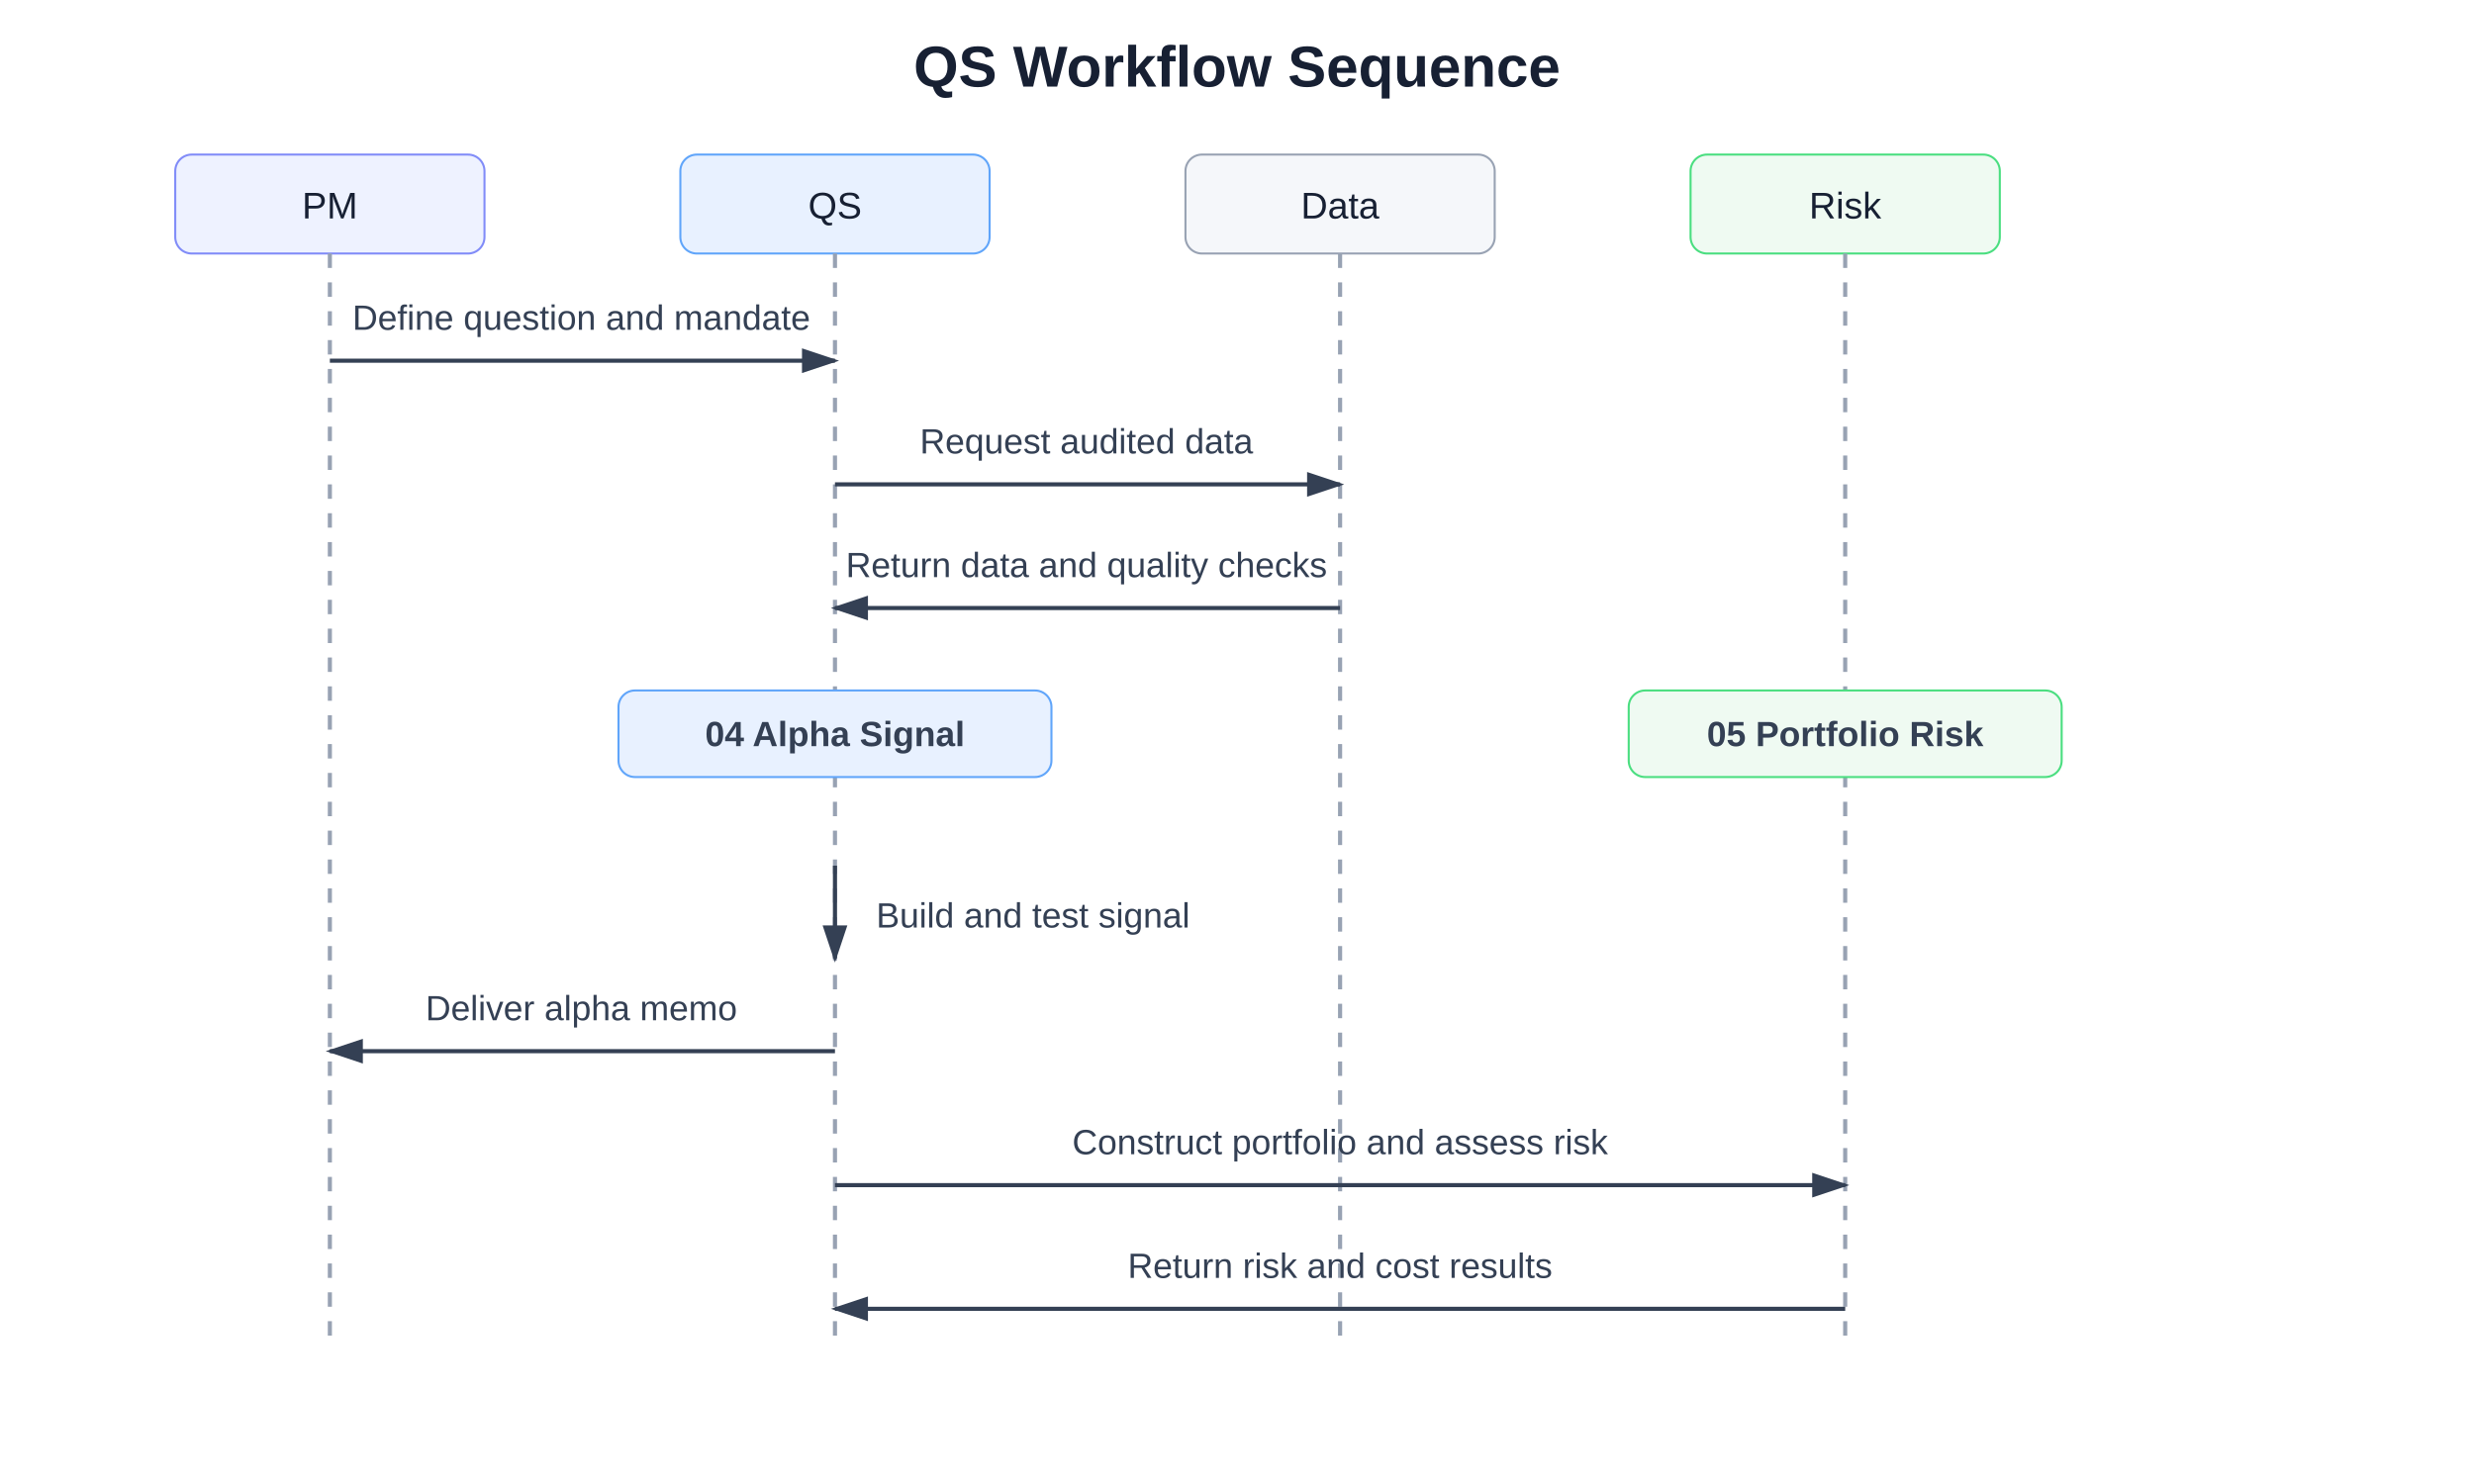
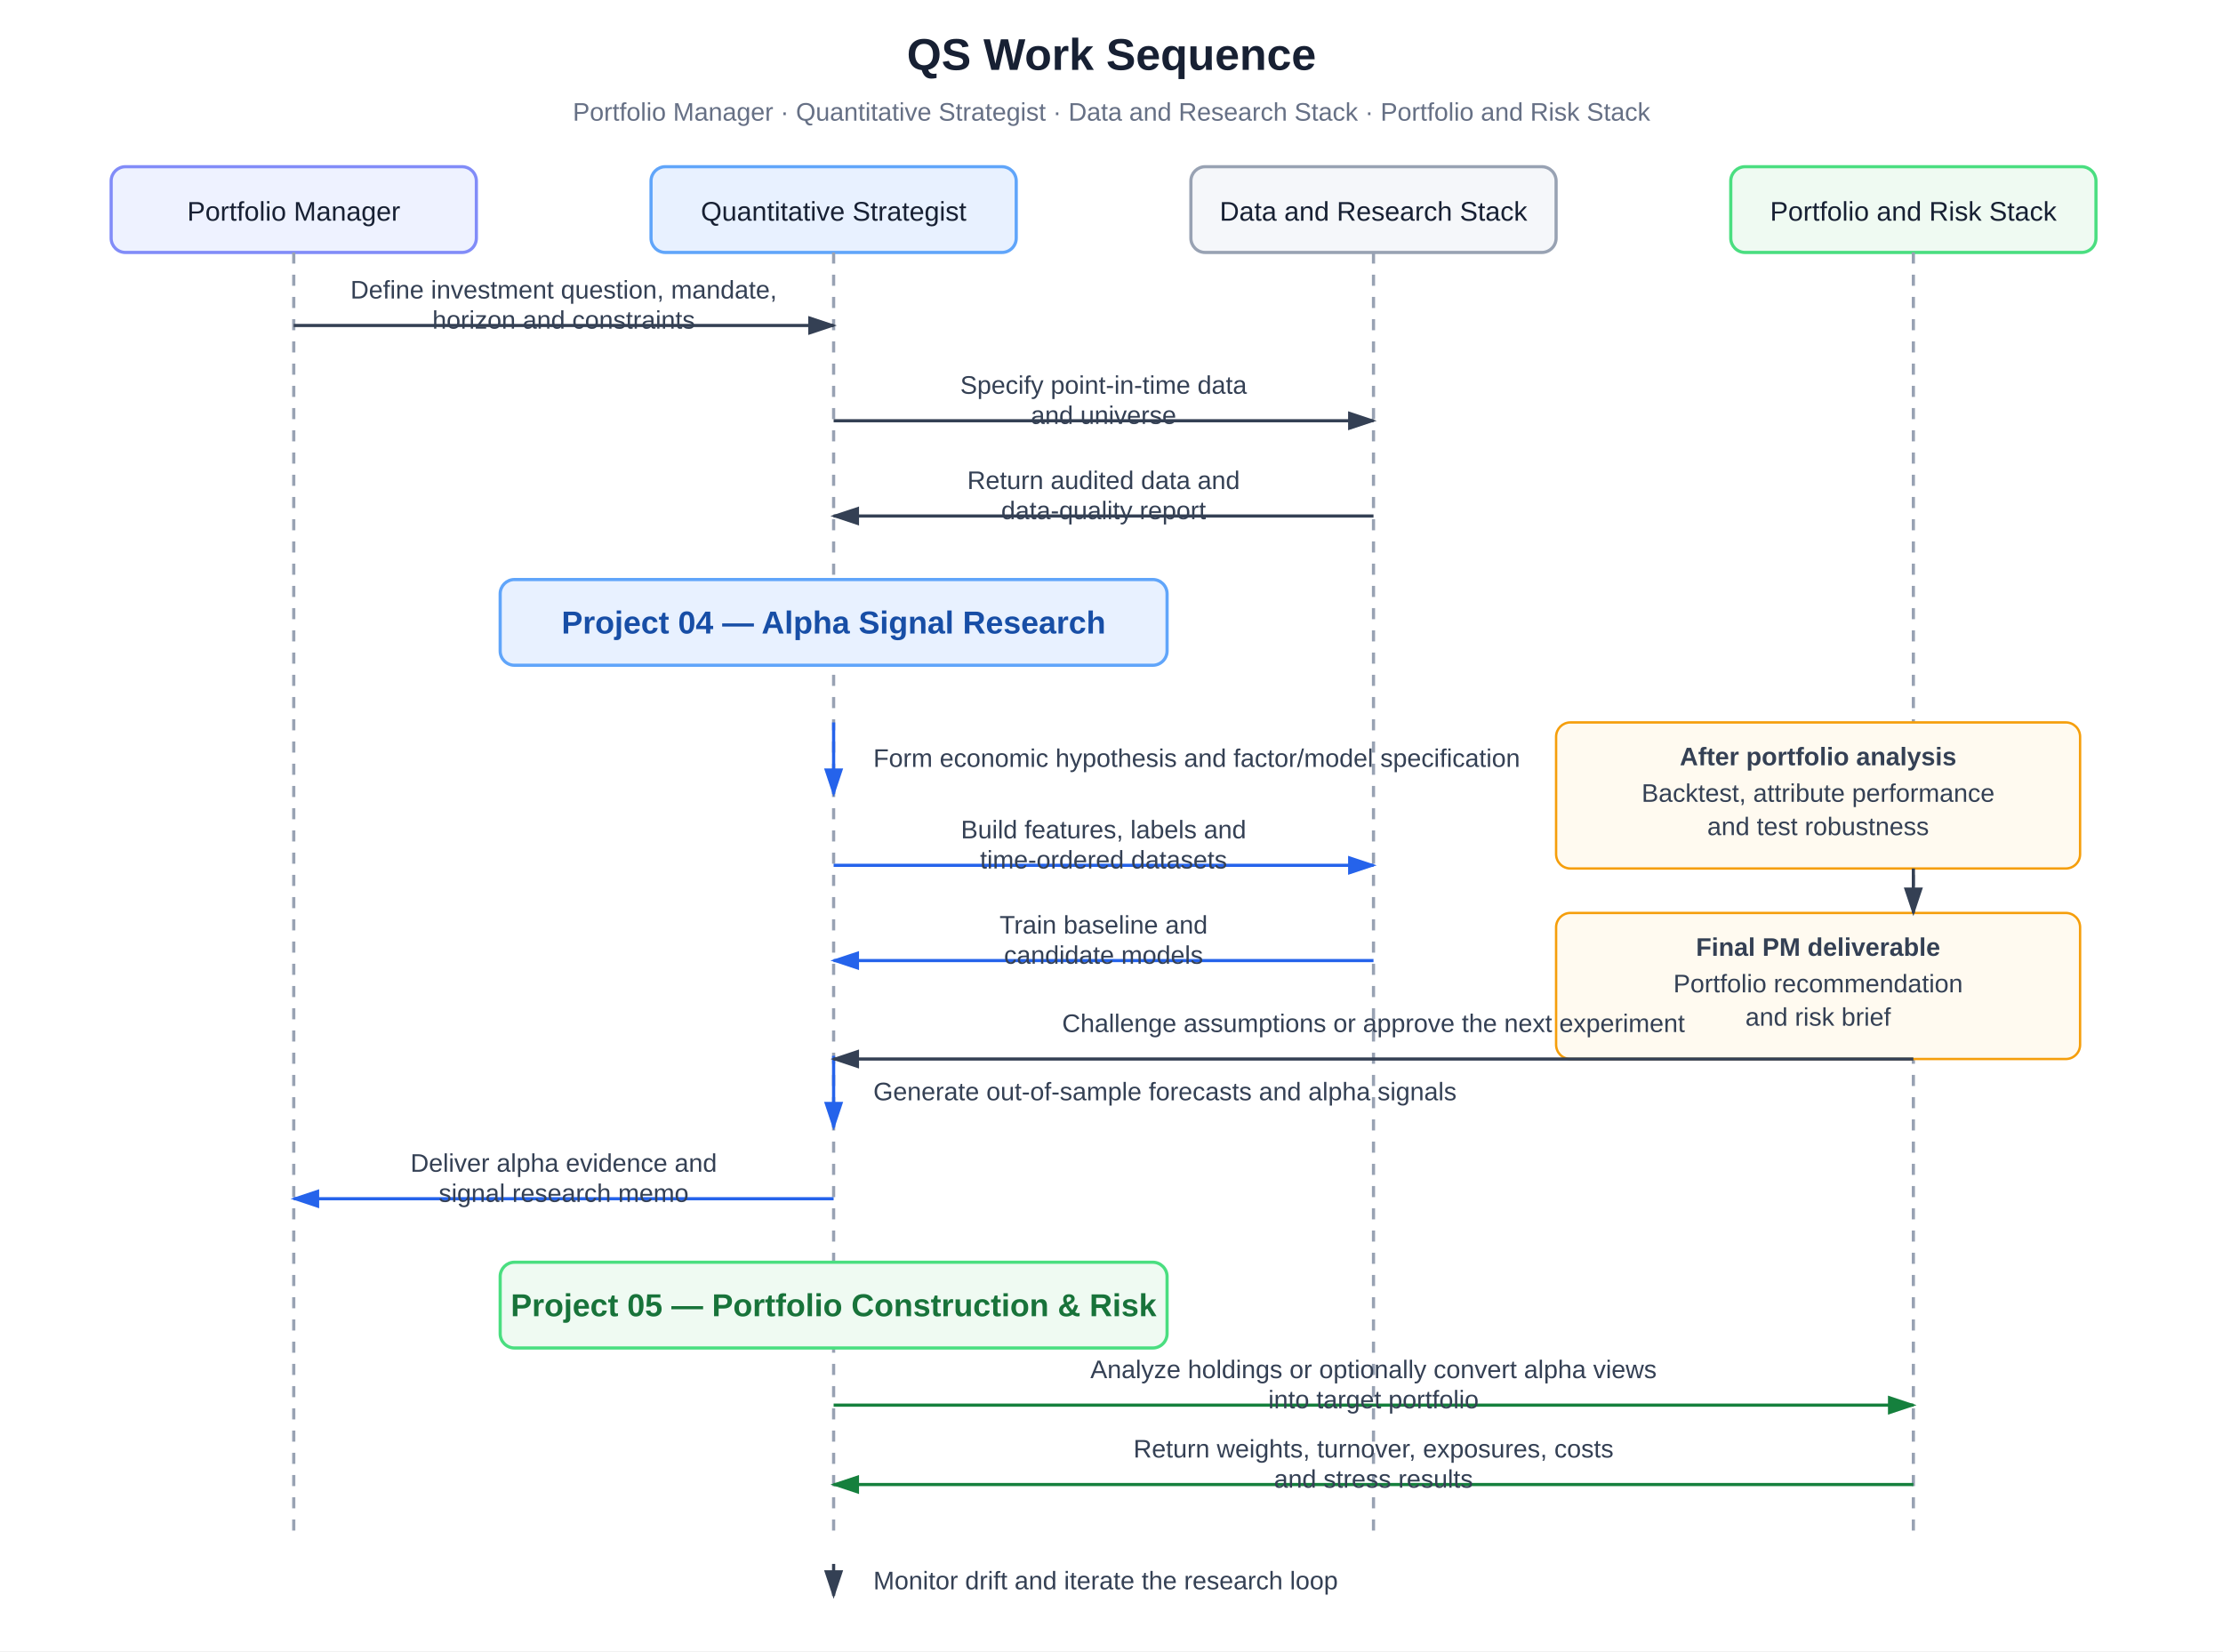
- <svg xmlns="http://www.w3.org/2000/svg" viewBox="0 0 1200 720">
-   <rect width="1200" height="720" fill="#ffffff" />
-   <text x="600" y="42" text-anchor="middle" font-family="Arial, Microsoft YaHei, sans-serif" font-size="28" font-weight="700" fill="#172033">QS Workflow Sequence</text>
+ <svg xmlns="http://www.w3.org/2000/svg" viewBox="0 0 1400 1040">
+   <rect width="1400" height="1040" fill="#ffffff" />
+   <text x="700" y="44" text-anchor="middle" font-family="Arial, Microsoft YaHei, sans-serif" font-size="28" font-weight="700" fill="#172033">QS Work Sequence</text>
+   <text x="700" y="76" text-anchor="middle" font-family="Arial, Microsoft YaHei, sans-serif" font-size="16" fill="#667085">Portfolio Manager · Quantitative Strategist · Data and Research Stack · Portfolio and Risk Stack</text>
  <defs>
    <marker id="arrow" markerWidth="10" markerHeight="10" refX="8" refY="3" orient="auto">
      <path d="M0,0 L0,6 L9,3 z" fill="#344054" />
    </marker>
+     <marker id="arrowBlue" markerWidth="10" markerHeight="10" refX="8" refY="3" orient="auto">
+       <path d="M0,0 L0,6 L9,3 z" fill="#2563eb" />
+     </marker>
+     <marker id="arrowGreen" markerWidth="10" markerHeight="10" refX="8" refY="3" orient="auto">
+       <path d="M0,0 L0,6 L9,3 z" fill="#15803d" />
+     </marker>
  </defs>
-   <g font-family="Arial, Microsoft YaHei, sans-serif" font-size="18" fill="#172033" text-anchor="middle">
-     <rect x="85" y="75" width="150" height="48" rx="8" fill="#eef2ff" stroke="#818cf8" />
-     <text x="160" y="106">PM</text>
-     <rect x="330" y="75" width="150" height="48" rx="8" fill="#e8f1ff" stroke="#60a5fa" />
-     <text x="405" y="106">QS</text>
-     <rect x="575" y="75" width="150" height="48" rx="8" fill="#f5f7fa" stroke="#98a2b3" />
-     <text x="650" y="106">Data</text>
-     <rect x="820" y="75" width="150" height="48" rx="8" fill="#effaf2" stroke="#4ade80" />
-     <text x="895" y="106">Risk</text>
+   <g font-family="Arial, Microsoft YaHei, sans-serif" font-size="17" fill="#172033" text-anchor="middle">
+     <rect x="70" y="105" width="230" height="54" rx="9" fill="#eef2ff" stroke="#818cf8" stroke-width="2" />
+     <text x="185" y="139">Portfolio Manager</text>
+     <rect x="410" y="105" width="230" height="54" rx="9" fill="#e8f1ff" stroke="#60a5fa" stroke-width="2" />
+     <text x="525" y="139">Quantitative Strategist</text>
+     <rect x="750" y="105" width="230" height="54" rx="9" fill="#f5f7fa" stroke="#98a2b3" stroke-width="2" />
+     <text x="865" y="139">Data and Research Stack</text>
+     <rect x="1090" y="105" width="230" height="54" rx="9" fill="#effaf2" stroke="#4ade80" stroke-width="2" />
+     <text x="1205" y="139">Portfolio and Risk Stack</text>
  </g>
  <g stroke="#98a2b3" stroke-width="2" stroke-dasharray="7 7">
-     <line x1="160" y1="123" x2="160" y2="650" />
-     <line x1="405" y1="123" x2="405" y2="650" />
-     <line x1="650" y1="123" x2="650" y2="650" />
-     <line x1="895" y1="123" x2="895" y2="650" />
+     <line x1="185" y1="159" x2="185" y2="970" />
+     <line x1="525" y1="159" x2="525" y2="970" />
+     <line x1="865" y1="159" x2="865" y2="970" />
+     <line x1="1205" y1="159" x2="1205" y2="970" />
  </g>
-   <g font-family="Arial, Microsoft YaHei, sans-serif" font-size="17" fill="#344054">
-     <line x1="160" y1="175" x2="405" y2="175" stroke="#344054" stroke-width="2" marker-end="url(#arrow)" />
-     <text x="282" y="160" text-anchor="middle">Define question and mandate</text>
-     <line x1="405" y1="235" x2="650" y2="235" stroke="#344054" stroke-width="2" marker-end="url(#arrow)" />
-     <text x="527" y="220" text-anchor="middle">Request audited data</text>
-     <line x1="650" y1="295" x2="405" y2="295" stroke="#344054" stroke-width="2" marker-end="url(#arrow)" />
-     <text x="527" y="280" text-anchor="middle">Return data and quality checks</text>
-     <rect x="300" y="335" width="210" height="42" rx="8" fill="#e8f1ff" stroke="#60a5fa" />
-     <text x="405" y="362" text-anchor="middle" font-weight="700">04 Alpha Signal</text>
-     <line x1="405" y1="420" x2="405" y2="465" stroke="#344054" stroke-width="2" marker-end="url(#arrow)" />
-     <text x="425" y="450">Build and test signal</text>
-     <line x1="405" y1="510" x2="160" y2="510" stroke="#344054" stroke-width="2" marker-end="url(#arrow)" />
-     <text x="282" y="495" text-anchor="middle">Deliver alpha memo</text>
-     <rect x="790" y="335" width="210" height="42" rx="8" fill="#effaf2" stroke="#4ade80" />
-     <text x="895" y="362" text-anchor="middle" font-weight="700">05 Portfolio Risk</text>
-     <line x1="405" y1="575" x2="895" y2="575" stroke="#344054" stroke-width="2" marker-end="url(#arrow)" />
-     <text x="650" y="560" text-anchor="middle">Construct portfolio and assess risk</text>
-     <line x1="895" y1="635" x2="405" y2="635" stroke="#344054" stroke-width="2" marker-end="url(#arrow)" />
-     <text x="650" y="620" text-anchor="middle">Return risk and cost results</text>
+   <g font-family="Arial, Microsoft YaHei, sans-serif" font-size="16" fill="#344054">
+     <line x1="185" y1="205" x2="525" y2="205" stroke="#344054" stroke-width="2" marker-end="url(#arrow)" />
+     <text x="355" y="188" text-anchor="middle">Define investment question, mandate,</text>
+     <text x="355" y="207" text-anchor="middle">horizon and constraints</text>
+     <line x1="525" y1="265" x2="865" y2="265" stroke="#344054" stroke-width="2" marker-end="url(#arrow)" />
+     <text x="695" y="248" text-anchor="middle">Specify point-in-time data</text>
+     <text x="695" y="267" text-anchor="middle">and universe</text>
+     <line x1="865" y1="325" x2="525" y2="325" stroke="#344054" stroke-width="2" marker-end="url(#arrow)" />
+     <text x="695" y="308" text-anchor="middle">Return audited data and</text>
+     <text x="695" y="327" text-anchor="middle">data-quality report</text>
+     <rect x="315" y="365" width="420" height="54" rx="9" fill="#e8f1ff" stroke="#60a5fa" stroke-width="2" />
+     <text x="525" y="399" text-anchor="middle" font-size="20" font-weight="700" fill="#174ea6">Project 04 — Alpha Signal Research</text>
+     <line x1="525" y1="455" x2="525" y2="500" stroke="#2563eb" stroke-width="2" marker-end="url(#arrowBlue)" />
+     <text x="550" y="483">Form economic hypothesis and factor/model specification</text>
+     <line x1="525" y1="545" x2="865" y2="545" stroke="#2563eb" stroke-width="2" marker-end="url(#arrowBlue)" />
+     <text x="695" y="528" text-anchor="middle">Build features, labels and</text>
+     <text x="695" y="547" text-anchor="middle">time-ordered datasets</text>
+     <line x1="865" y1="605" x2="525" y2="605" stroke="#2563eb" stroke-width="2" marker-end="url(#arrowBlue)" />
+     <text x="695" y="588" text-anchor="middle">Train baseline and</text>
+     <text x="695" y="607" text-anchor="middle">candidate models</text>
+     <line x1="525" y1="665" x2="525" y2="710" stroke="#2563eb" stroke-width="2" marker-end="url(#arrowBlue)" />
+     <text x="550" y="693">Generate out-of-sample forecasts and alpha signals</text>
+     <line x1="525" y1="755" x2="185" y2="755" stroke="#2563eb" stroke-width="2" marker-end="url(#arrowBlue)" />
+     <text x="355" y="738" text-anchor="middle">Deliver alpha evidence and</text>
+     <text x="355" y="757" text-anchor="middle">signal research memo</text>
+     <rect x="315" y="795" width="420" height="54" rx="9" fill="#effaf2" stroke="#4ade80" stroke-width="2" />
+     <text x="525" y="829" text-anchor="middle" font-size="20" font-weight="700" fill="#18733a">Project 05 — Portfolio Construction &amp; Risk</text>
+     <line x1="525" y1="885" x2="1205" y2="885" stroke="#15803d" stroke-width="2" marker-end="url(#arrowGreen)" />
+     <text x="865" y="868" text-anchor="middle">Analyze holdings or optionally convert alpha views</text>
+     <text x="865" y="887" text-anchor="middle">into target portfolio</text>
+     <line x1="1205" y1="935" x2="525" y2="935" stroke="#15803d" stroke-width="2" marker-end="url(#arrowGreen)" />
+     <text x="865" y="918" text-anchor="middle">Return weights, turnover, exposures, costs</text>
+     <text x="865" y="937" text-anchor="middle">and stress results</text>
+   </g>
+   <g font-family="Arial, Microsoft YaHei, sans-serif" font-size="16" fill="#344054">
+     <rect x="980" y="455" width="330" height="92" rx="9" fill="#fffaf0" stroke="#f59e0b" stroke-width="1.5" />
+     <text x="1145" y="482" text-anchor="middle" font-weight="700">After portfolio analysis</text>
+     <text x="1145" y="505" text-anchor="middle">Backtest, attribute performance</text>
+     <text x="1145" y="526" text-anchor="middle">and test robustness</text>
+     <rect x="980" y="575" width="330" height="92" rx="9" fill="#fffaf0" stroke="#f59e0b" stroke-width="1.5" />
+     <text x="1145" y="602" text-anchor="middle" font-weight="700">Final PM deliverable</text>
+     <text x="1145" y="625" text-anchor="middle">Portfolio recommendation</text>
+     <text x="1145" y="646" text-anchor="middle">and risk brief</text>
+     <line x1="1205" y1="547" x2="1205" y2="575" stroke="#344054" stroke-width="2" marker-end="url(#arrow)" />
+     <line x1="1205" y1="667" x2="525" y2="667" stroke="#344054" stroke-width="2" marker-end="url(#arrow)" />
+     <text x="865" y="650" text-anchor="middle">Challenge assumptions or approve the next experiment</text>
+     <line x1="525" y1="985" x2="525" y2="1005" stroke="#344054" stroke-width="2" marker-end="url(#arrow)" />
+     <text x="550" y="1001">Monitor drift and iterate the research loop</text>
  </g>
</svg>
